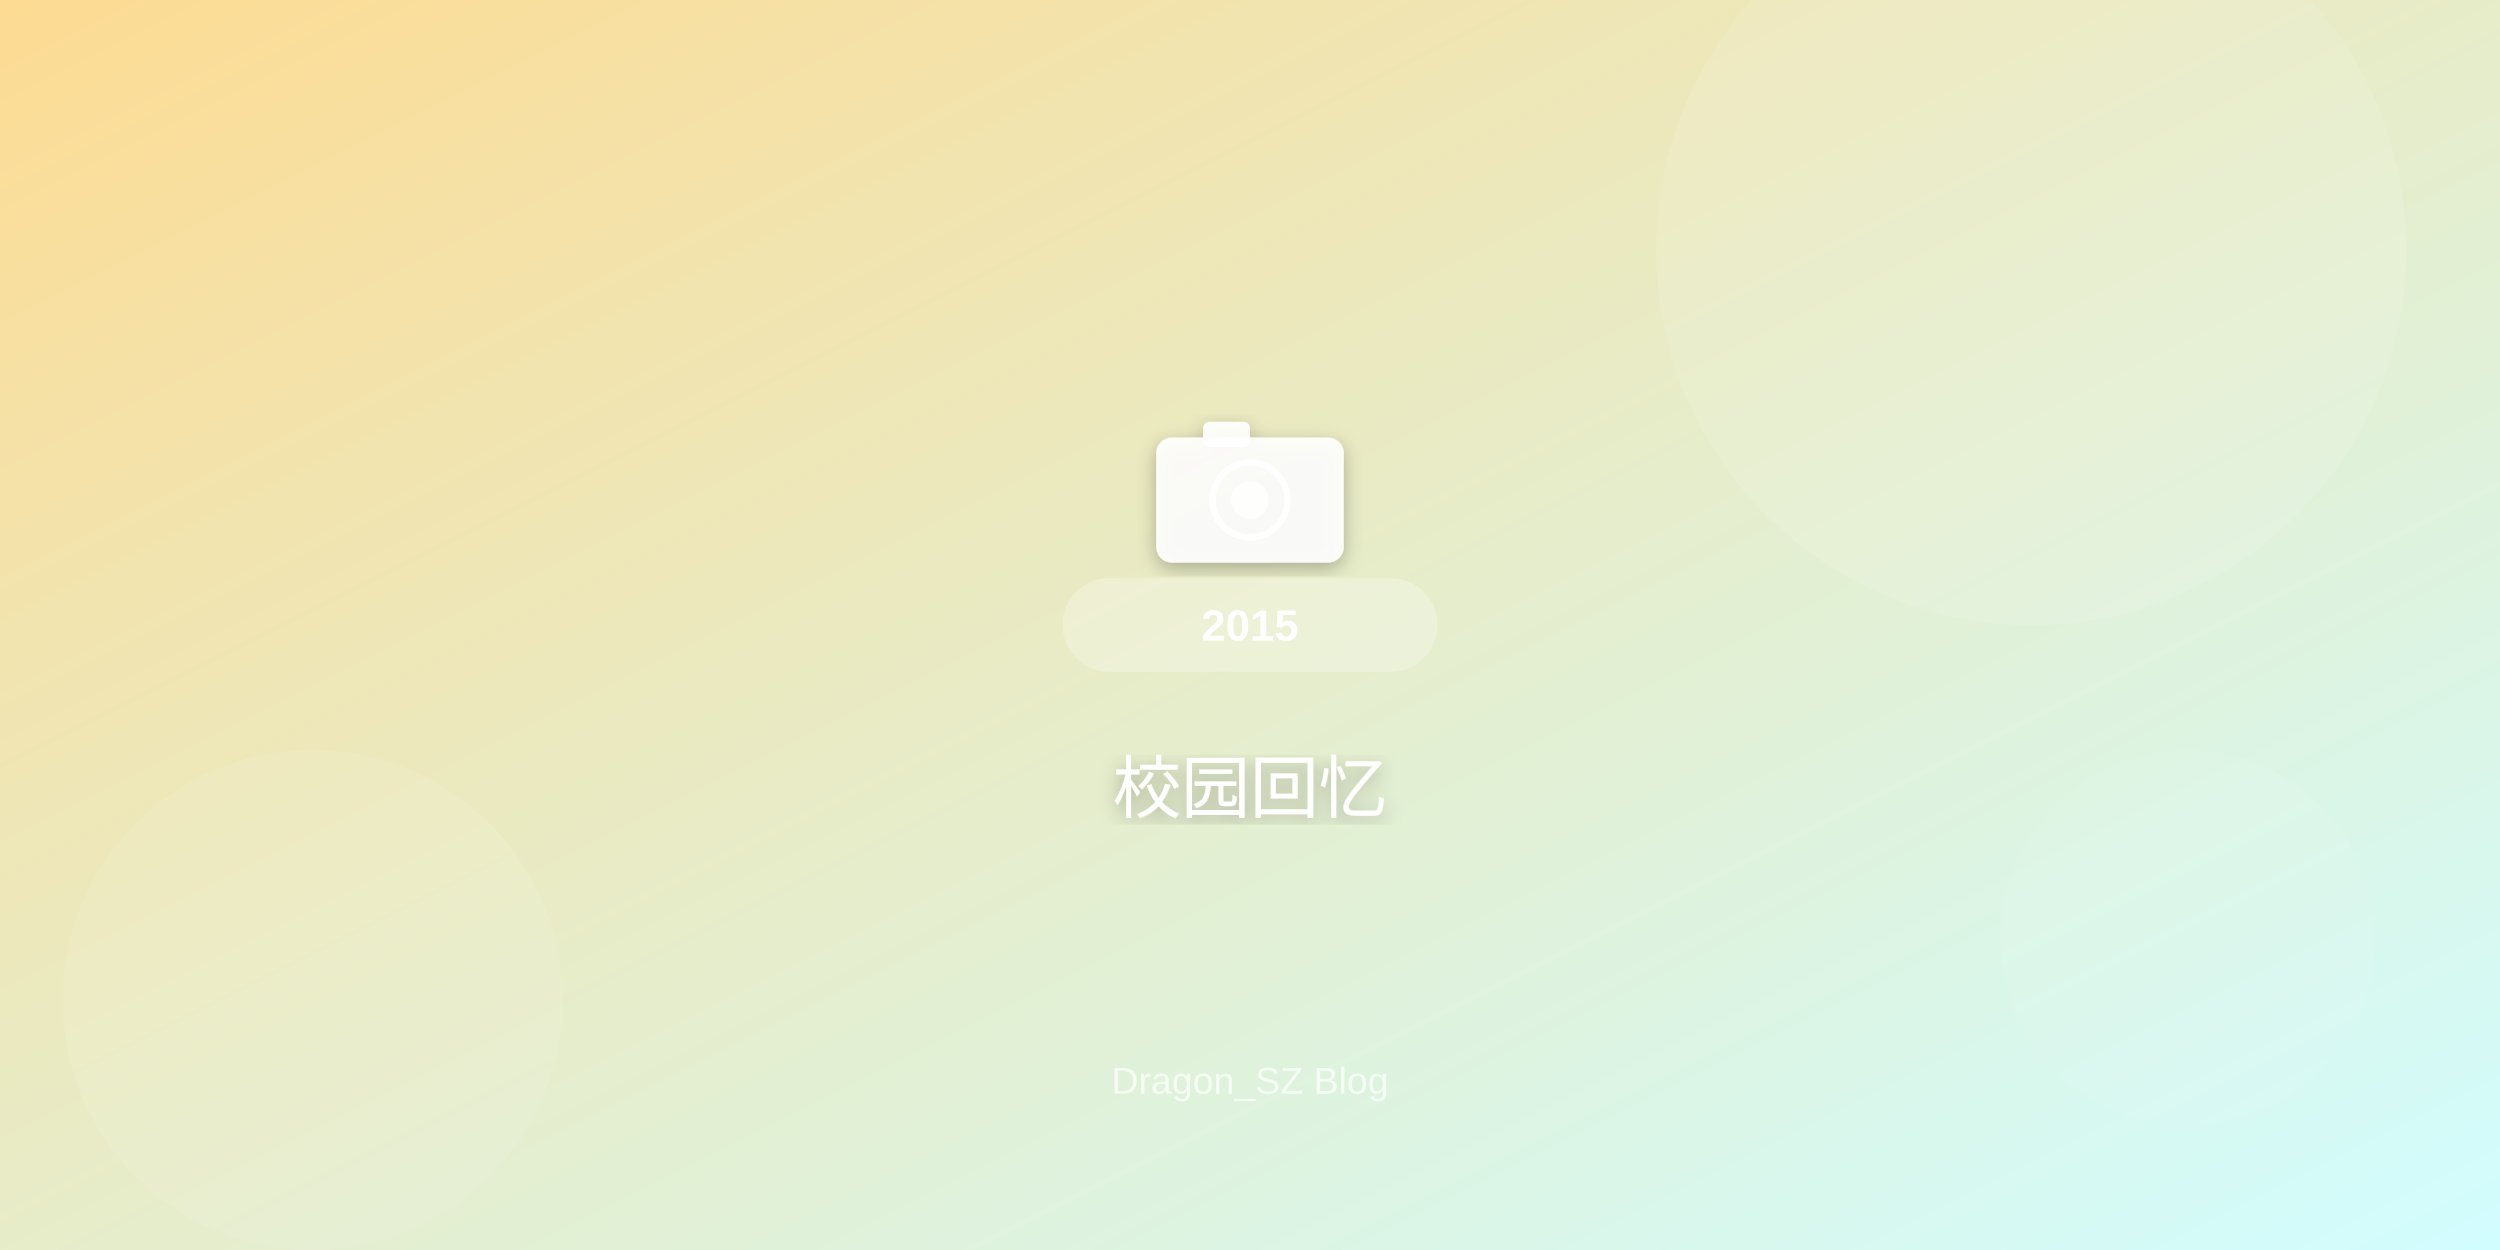
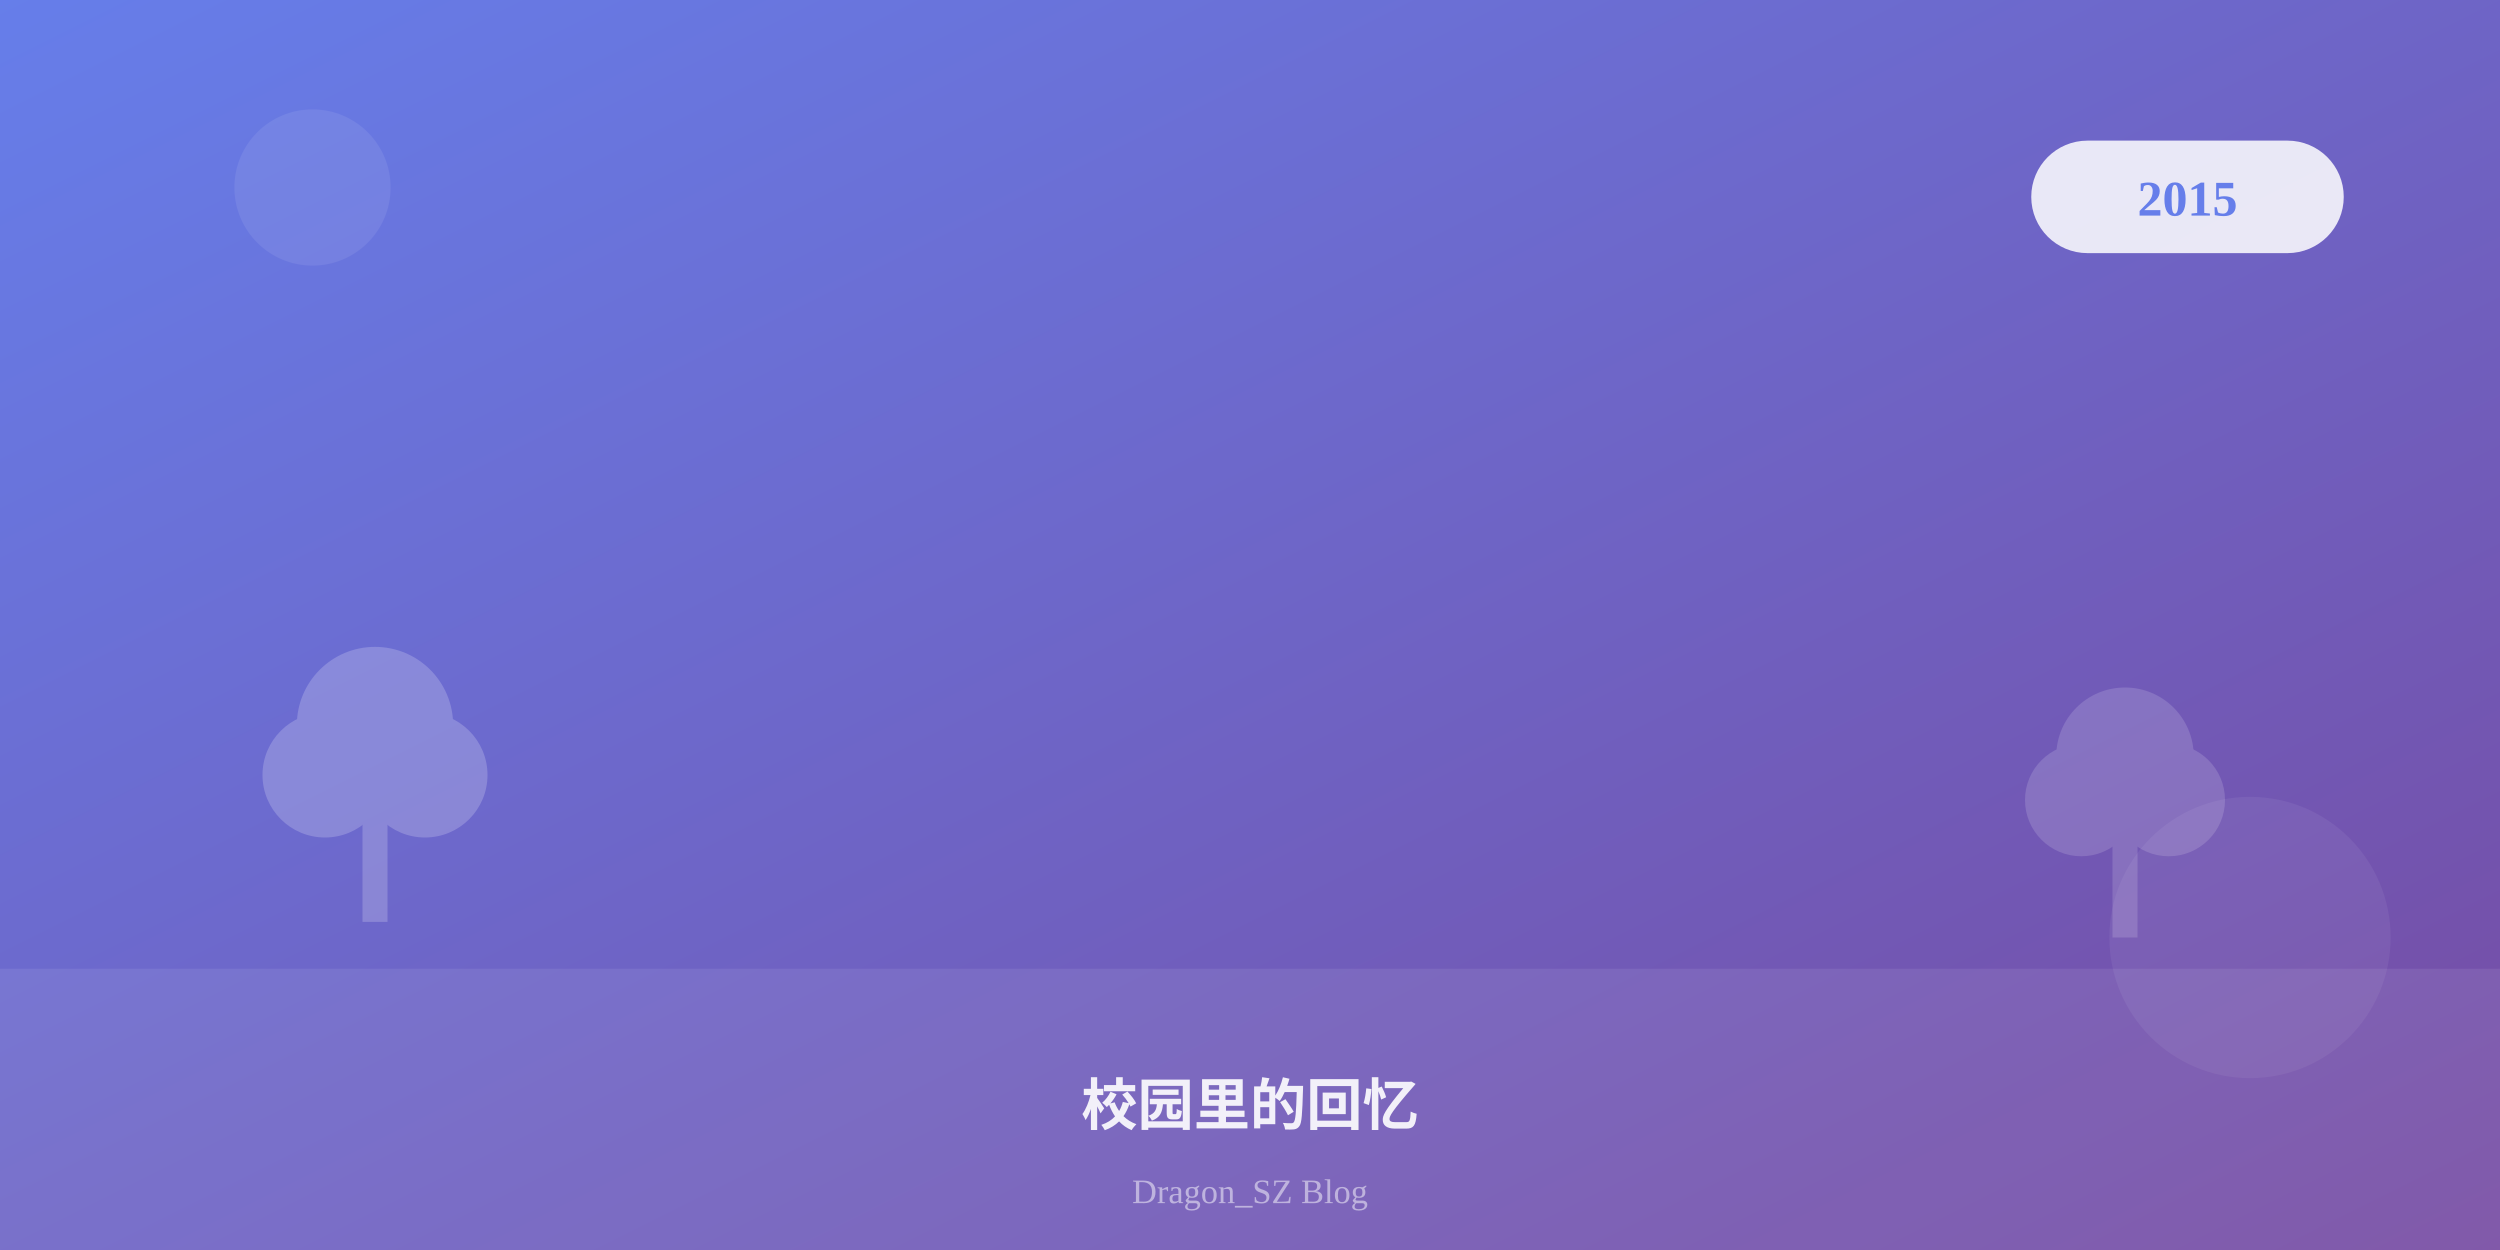
- <svg xmlns="http://www.w3.org/2000/svg" width="800" height="400" viewBox="0 0 800 400">
+ <svg xmlns="http://www.w3.org/2000/svg" viewBox="0 0 800 400" width="100%" height="100%">
  <defs>
-     <linearGradient id="grad" x1="0%" y1="0%" x2="100%" y2="100%">
-       <stop offset="0%" style="stop-color:#fddb92;stop-opacity:1" />
-       <stop offset="100%" style="stop-color:#d1fdff;stop-opacity:1" />
+     <linearGradient id="bg" x1="0%" y1="0%" x2="100%" y2="100%">
+       <stop offset="0%" style="stop-color:#667eea;stop-opacity:1" />
+       <stop offset="100%" style="stop-color:#764ba2;stop-opacity:1" />
    </linearGradient>
-     <filter id="shadow">
-       <feDropShadow dx="0" dy="2" stdDeviation="3" flood-opacity="0.3" />
-     </filter>
  </defs>
-   <rect width="800" height="400" fill="url(#grad)" rx="0" />
-   <circle cx="650" cy="80" r="120" fill="white" opacity="0.1" />
-   <circle cx="100" cy="320" r="80" fill="white" opacity="0.08" />
-   <circle cx="700" cy="300" r="60" fill="white" opacity="0.06" />
-   <g transform="translate(360, 120)" filter="url(#shadow)">
-     <rect x="10" y="20" width="60" height="40" rx="5" fill="white" opacity="0.9" />
-     <circle cx="40" cy="40" r="12" fill="none" stroke="white" stroke-width="2" opacity="0.9" />
-     <circle cx="40" cy="40" r="6" fill="white" opacity="0.7" />
-     <rect x="25" y="15" width="15" height="8" rx="2" fill="white" opacity="0.9" />
+   <rect width="800" height="400" fill="url(#bg)" />
+   <g transform="translate(120, 240)" opacity="0.2">
+     <rect x="-4" y="0" width="8" height="55" fill="white" />
+     <circle cx="0" cy="-8" r="25" fill="white" />
+     <circle cx="-16" cy="8" r="20" fill="white" />
+     <circle cx="16" cy="8" r="20" fill="white" />
  </g>
-   <rect x="340" y="185" width="120" height="30" rx="15" fill="white" opacity="0.25" />
-   <text x="400" y="205" font-family="Arial, sans-serif" font-size="14" fill="white" text-anchor="middle" font-weight="bold">2015</text>
-   <text x="400" y="260" font-family="Arial, sans-serif" font-size="22" fill="white" text-anchor="middle" filter="url(#shadow)">校园回忆</text>
-   <text x="400" y="350" font-family="Arial, sans-serif" font-size="12" fill="white" text-anchor="middle" opacity="0.7">Dragon_SZ Blog</text>
+   <g transform="translate(680, 250)" opacity="0.15">
+     <rect x="-4" y="0" width="8" height="50" fill="white" />
+     <circle cx="0" cy="-8" r="22" fill="white" />
+     <circle cx="-14" cy="6" r="18" fill="white" />
+     <circle cx="14" cy="6" r="18" fill="white" />
+   </g>
+   <circle cx="100" cy="60" r="25" fill="white" opacity="0.08" />
+   <circle cx="720" cy="300" r="45" fill="white" opacity="0.06" />
+   <rect x="0" y="310" width="800" height="90" fill="white" opacity="0.08" />
+   <g transform="translate(650, 45)">
+     <rect width="100" height="36" rx="18" fill="white" opacity="0.85" />
+     <text x="50" y="24" text-anchor="middle" font-size="16" font-weight="bold" fill="#667eea">2015</text>
+   </g>
+   <text x="400" y="360" text-anchor="middle" font-size="18" font-weight="bold" fill="white" opacity="0.9">校园里的回忆</text>
+   <text x="400" y="385" text-anchor="middle" font-size="11" fill="white" opacity="0.5">Dragon_SZ Blog</text>
</svg>
